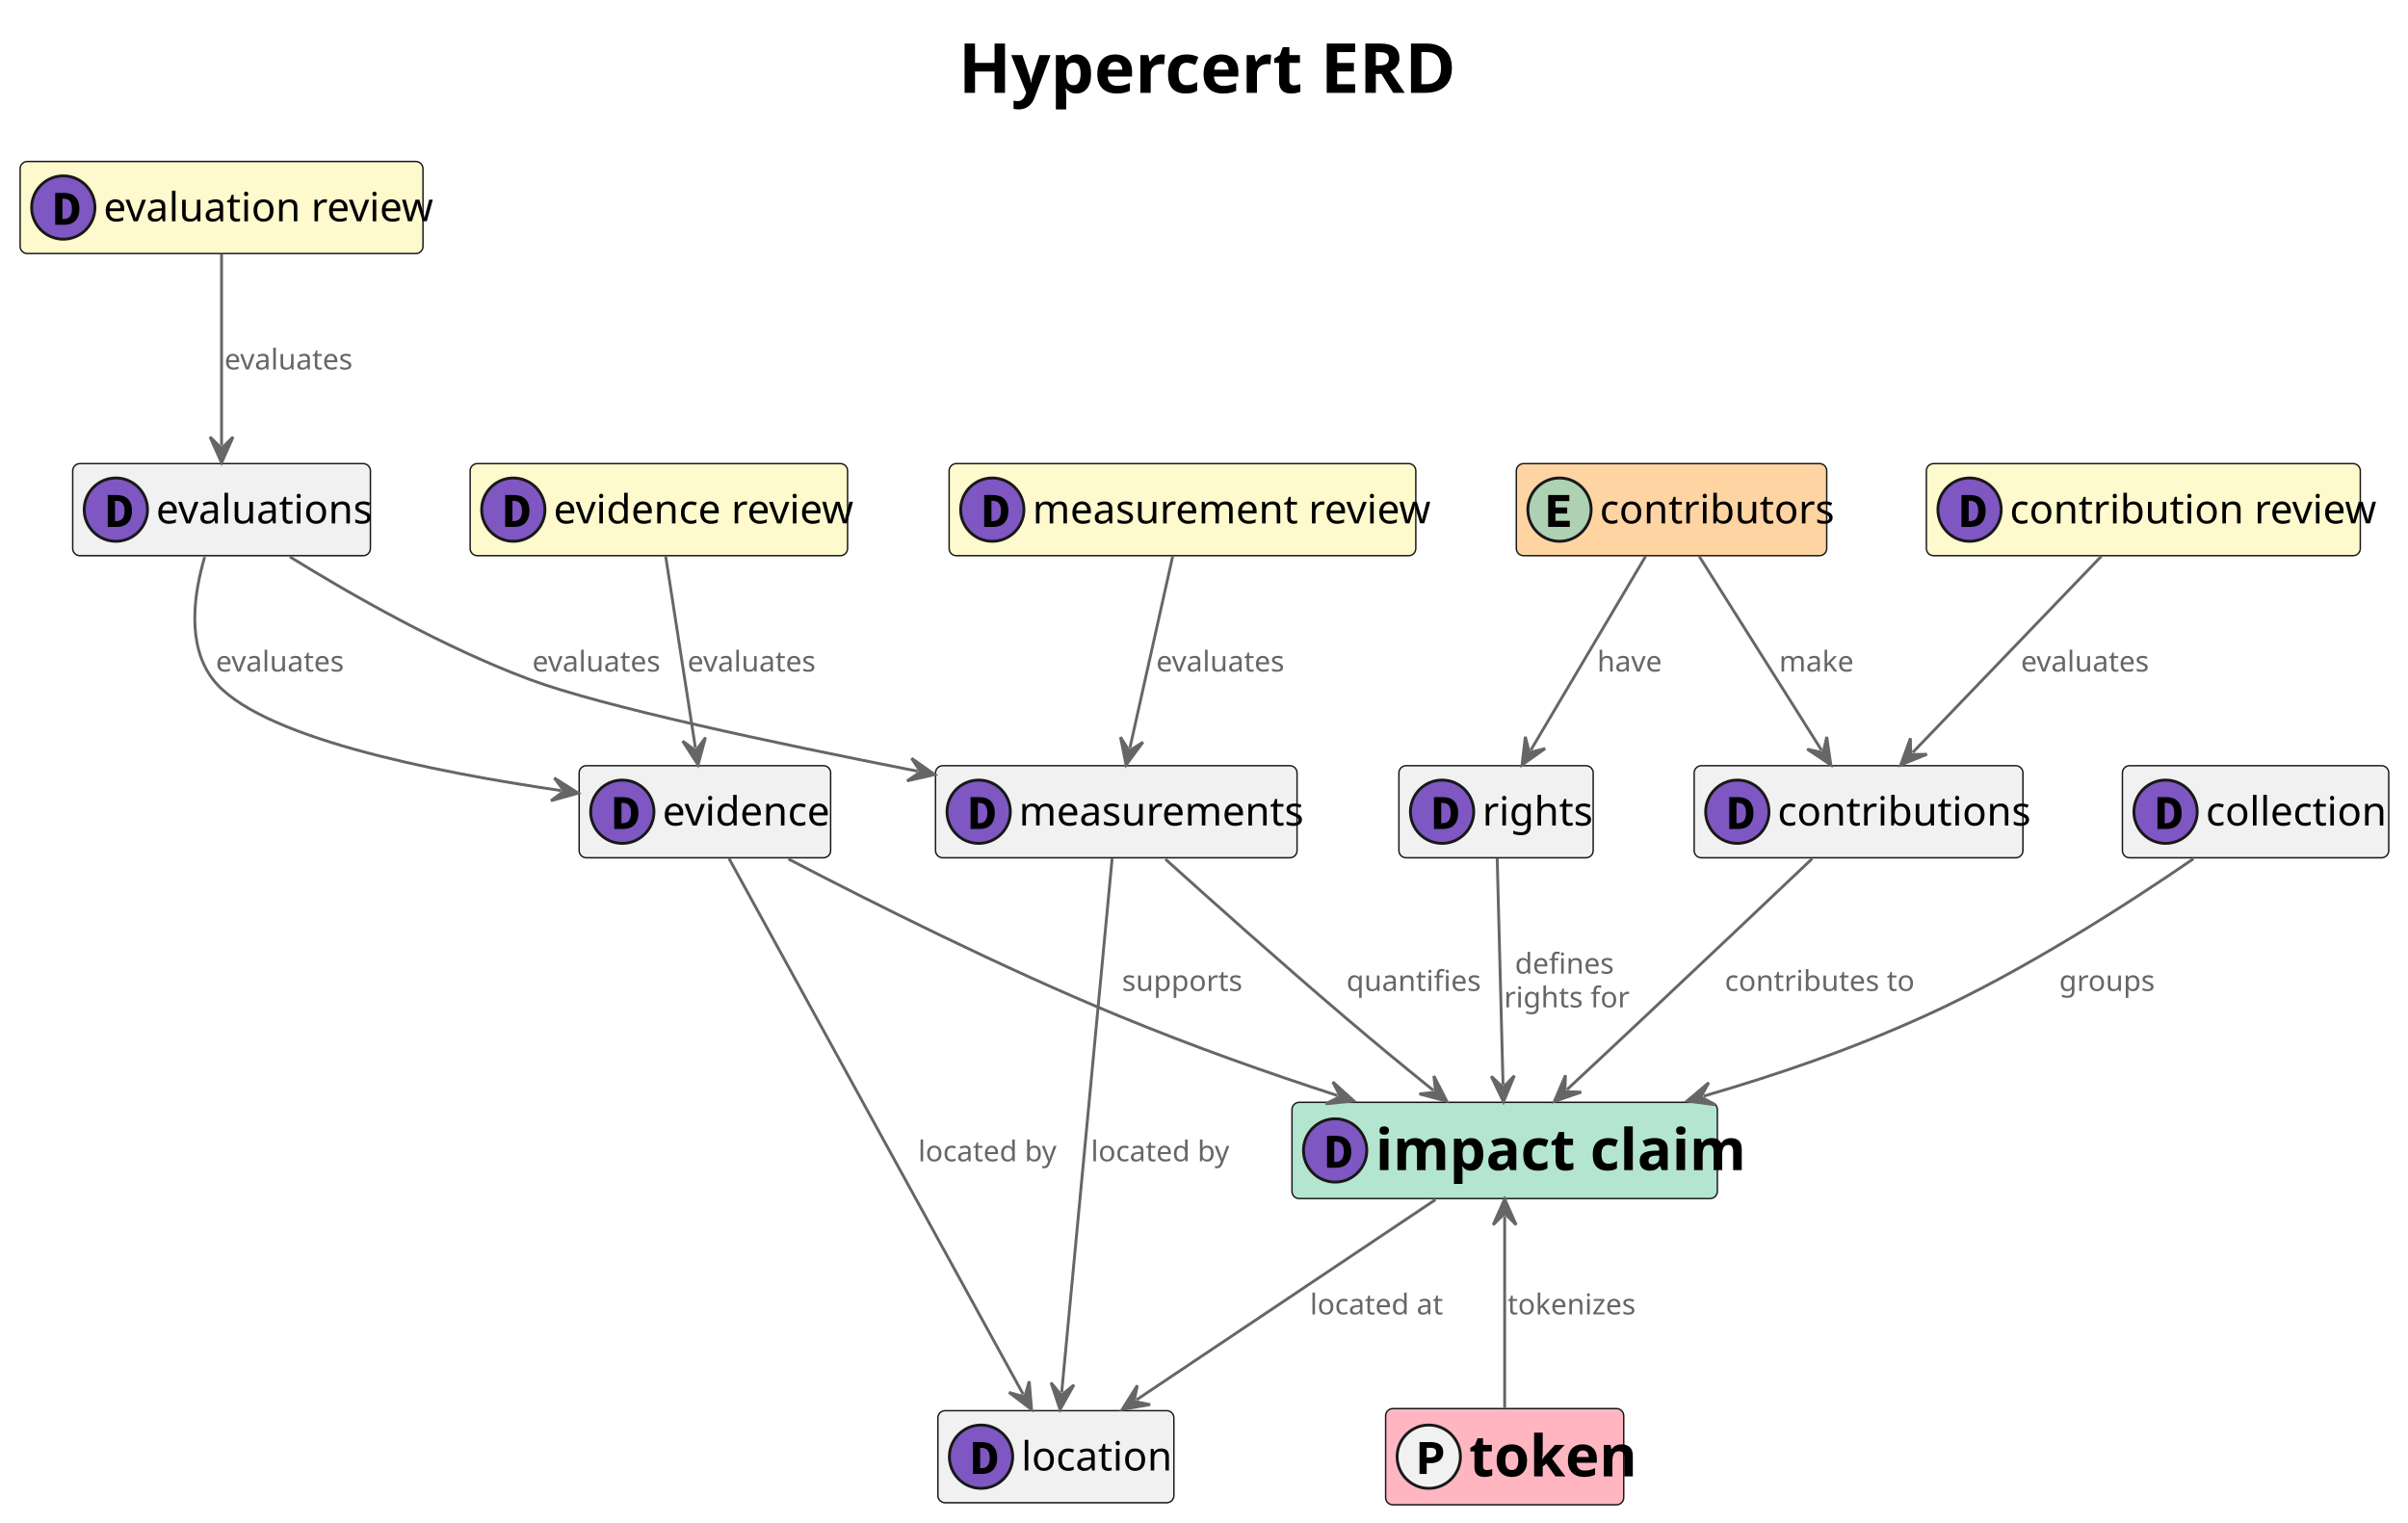
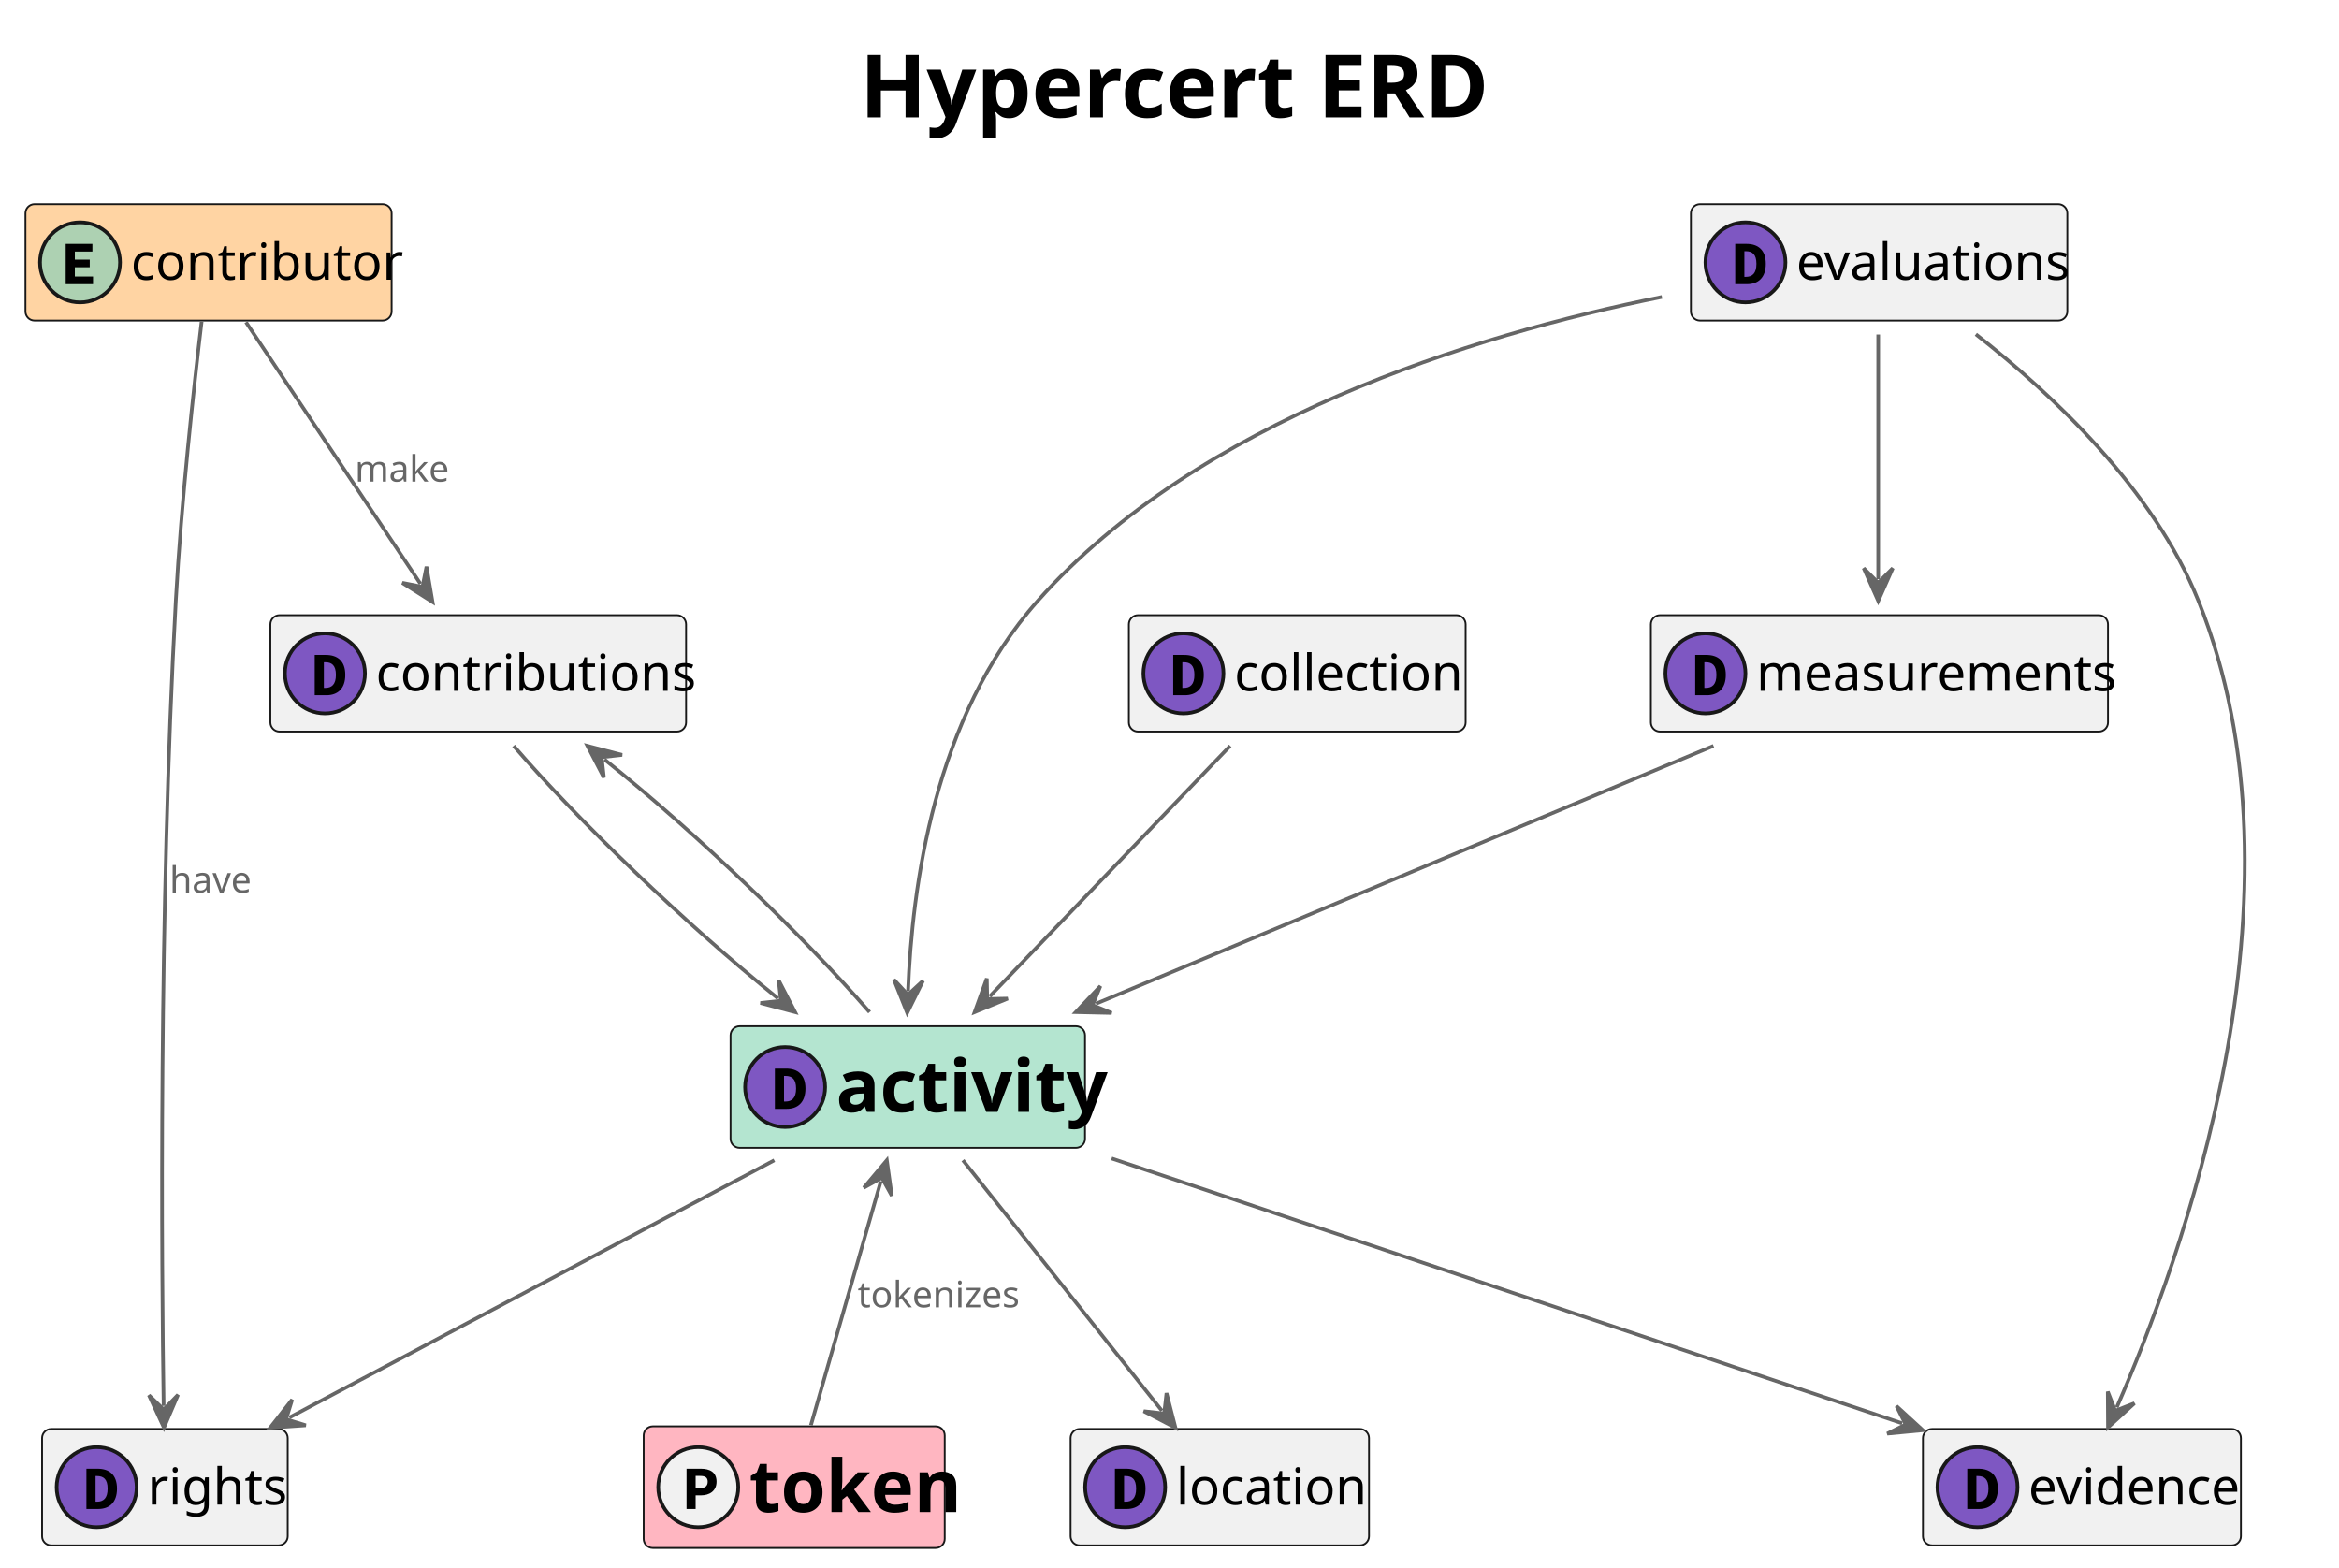
- <svg xmlns="http://www.w3.org/2000/svg" contentStyleType="text/css" data-diagram-type="CLASS" height="529px" preserveAspectRatio="none" style="width:837px;height:529px;background:#FFFFFF;" version="1.1" viewBox="0 0 837 529" width="837px" zoomAndPan="magnify">
+ <svg xmlns="http://www.w3.org/2000/svg" contentStyleType="text/css" data-diagram-type="CLASS" height="431px" preserveAspectRatio="none" style="width:643px;height:431px;background:#FFFFFF;" version="1.1" viewBox="0 0 643 431" width="643px" zoomAndPan="magnify">
  <defs />
  <g>
    <g class="title" data-source-line="1">
-       <text fill="#000000" font-family="sans-serif" font-size="24" font-weight="bold" lengthAdjust="spacing" textLength="157.055" x="333.124" y="32.266">Hypercert ERD</text>
+       <text fill="#000000" font-family="sans-serif" font-size="24" font-weight="bold" lengthAdjust="spacing" textLength="157.055" x="236.363" y="32.266">Hypercert ERD</text>
    </g>
-     <g class="entity" data-entity="contributors" data-source-line="30" data-uid="ent0002" id="entity_contributors">
-       <rect fill="#FFD4A3" height="32" rx="2.5" ry="2.5" style="stroke:#181818;stroke-width:0.5;" width="107.886" x="527.07" y="161.125" />
-       <ellipse cx="542.07" cy="177.125" fill="#ADD1B2" rx="11" ry="11" style="stroke:#181818;stroke-width:1;" />
-       <path d="M538.133,183.125 L545.648,183.125 L545.648,181.016 L540.648,181.016 L540.648,178.469 L544.742,178.469 L544.742,176.375 L540.648,176.375 L540.648,174.156 L545.476,174.156 L545.476,172.047 L538.133,172.047 L538.133,183.125 Z " fill="#000000" />
-       <text fill="#000000" font-family="sans-serif" font-size="14" lengthAdjust="spacing" textLength="75.886" x="556.07" y="181.91">contributors</text>
+     <g class="entity" data-entity="contributor" data-source-line="39" data-uid="ent0002" id="entity_contributor">
+       <rect fill="#FFD4A3" height="32" rx="2.5" ry="2.5" style="stroke:#181818;stroke-width:0.5;" width="100.66" x="7" y="56.125" />
+       <ellipse cx="22" cy="72.125" fill="#ADD1B2" rx="11" ry="11" style="stroke:#181818;stroke-width:1;" />
+       <path d="M18.062,78.125 L25.578,78.125 L25.578,76.016 L20.578,76.016 L20.578,73.469 L24.672,73.469 L24.672,71.375 L20.578,71.375 L20.578,69.156 L25.406,69.156 L25.406,67.047 L18.062,67.047 L18.062,78.125 Z " fill="#000000" />
+       <text fill="#000000" font-family="sans-serif" font-size="14" lengthAdjust="spacing" textLength="68.66" x="36" y="76.91">contributor</text>
    </g>
-     <g class="entity" data-entity="claim" data-source-line="31" data-uid="ent0003" id="entity_claim">
-       <rect fill="#B4E5D0" height="33.438" rx="2.5" ry="2.5" style="stroke:#181818;stroke-width:0.5;" width="147.859" x="449.08" y="383.115" />
-       <ellipse cx="464.08" cy="399.834" fill="#7E57C2" rx="11" ry="11" style="stroke:#181818;stroke-width:1;" />
-       <path d="M461.267,405.834 L464.486,405.834 C467.564,405.834 469.674,404.053 469.674,400.24 C469.674,396.428 467.564,394.756 464.33,394.756 L461.267,394.756 L461.267,405.834 Z M463.783,403.818 L463.783,396.771 L464.189,396.771 C465.924,396.771 467.096,397.584 467.096,400.24 C467.096,402.896 465.924,403.818 464.189,403.818 L463.783,403.818 Z " fill="#000000" />
-       <text fill="#000000" font-family="sans-serif" font-size="20" font-weight="bold" lengthAdjust="spacing" textLength="115.859" x="478.08" y="406.67">impact claim</text>
+     <g class="entity" data-entity="activity" data-source-line="45" data-uid="ent0003" id="entity_activity">
+       <rect fill="#B4E5D0" height="33.438" rx="2.5" ry="2.5" style="stroke:#181818;stroke-width:0.5;" width="97.449" x="200.83" y="282.125" />
+       <ellipse cx="215.83" cy="298.844" fill="#7E57C2" rx="11" ry="11" style="stroke:#181818;stroke-width:1;" />
+       <path d="M213.018,304.844 L216.236,304.844 C219.314,304.844 221.424,303.062 221.424,299.25 C221.424,295.438 219.314,293.766 216.08,293.766 L213.018,293.766 L213.018,304.844 Z M215.533,302.828 L215.533,295.781 L215.939,295.781 C217.674,295.781 218.846,296.594 218.846,299.25 C218.846,301.906 217.674,302.828 215.939,302.828 L215.533,302.828 Z " fill="#000000" />
+       <text fill="#000000" font-family="sans-serif" font-size="20" font-weight="bold" lengthAdjust="spacing" textLength="65.449" x="229.83" y="305.68">activity</text>
    </g>
-     <g class="entity" data-entity="evidence" data-source-line="32" data-uid="ent0004" id="entity_evidence">
-       <rect fill="#F1F1F1" height="32" rx="2.5" ry="2.5" style="stroke:#181818;stroke-width:0.5;" width="87.412" x="201.31" y="266.115" />
-       <ellipse cx="216.31" cy="282.115" fill="#7E57C2" rx="11" ry="11" style="stroke:#181818;stroke-width:1;" />
-       <path d="M213.498,288.115 L216.716,288.115 C219.794,288.115 221.904,286.334 221.904,282.521 C221.904,278.709 219.794,277.037 216.56,277.037 L213.498,277.037 L213.498,288.115 Z M216.013,286.099 L216.013,279.053 L216.419,279.053 C218.154,279.053 219.326,279.865 219.326,282.521 C219.326,285.178 218.154,286.099 216.419,286.099 L216.013,286.099 Z " fill="#000000" />
-       <text fill="#000000" font-family="sans-serif" font-size="14" lengthAdjust="spacing" textLength="55.412" x="230.31" y="286.9">evidence</text>
+     <g class="entity" data-entity="evidence" data-source-line="62" data-uid="ent0004" id="entity_evidence">
+       <rect fill="#F1F1F1" height="32" rx="2.5" ry="2.5" style="stroke:#181818;stroke-width:0.5;" width="87.412" x="528.62" y="392.845" />
+       <ellipse cx="543.62" cy="408.845" fill="#7E57C2" rx="11" ry="11" style="stroke:#181818;stroke-width:1;" />
+       <path d="M540.808,414.845 L544.026,414.845 C547.104,414.845 549.214,413.064 549.214,409.251 C549.214,405.439 547.104,403.767 543.87,403.767 L540.808,403.767 L540.808,414.845 Z M543.323,412.829 L543.323,405.783 L543.729,405.783 C545.464,405.783 546.636,406.595 546.636,409.251 C546.636,411.908 545.464,412.829 543.729,412.829 L543.323,412.829 Z " fill="#000000" />
+       <text fill="#000000" font-family="sans-serif" font-size="14" lengthAdjust="spacing" textLength="55.412" x="557.62" y="413.63">evidence</text>
    </g>
-     <g class="entity" data-entity="measurements" data-source-line="33" data-uid="ent0005" id="entity_measurements">
-       <rect fill="#F1F1F1" height="32" rx="2.5" ry="2.5" style="stroke:#181818;stroke-width:0.5;" width="125.666" x="325.18" y="266.115" />
-       <ellipse cx="340.18" cy="282.115" fill="#7E57C2" rx="11" ry="11" style="stroke:#181818;stroke-width:1;" />
-       <path d="M337.368,288.115 L340.586,288.115 C343.664,288.115 345.774,286.334 345.774,282.521 C345.774,278.709 343.664,277.037 340.43,277.037 L337.368,277.037 L337.368,288.115 Z M339.883,286.099 L339.883,279.053 L340.289,279.053 C342.024,279.053 343.196,279.865 343.196,282.521 C343.196,285.178 342.024,286.099 340.289,286.099 L339.883,286.099 Z " fill="#000000" />
-       <text fill="#000000" font-family="sans-serif" font-size="14" lengthAdjust="spacing" textLength="93.666" x="354.18" y="286.9">measurements</text>
+     <g class="entity" data-entity="measurements" data-source-line="72" data-uid="ent0005" id="entity_measurements">
+       <rect fill="#F1F1F1" height="32" rx="2.5" ry="2.5" style="stroke:#181818;stroke-width:0.5;" width="125.666" x="453.83" y="169.125" />
+       <ellipse cx="468.83" cy="185.125" fill="#7E57C2" rx="11" ry="11" style="stroke:#181818;stroke-width:1;" />
+       <path d="M466.017,191.125 L469.236,191.125 C472.314,191.125 474.424,189.344 474.424,185.531 C474.424,181.719 472.314,180.047 469.08,180.047 L466.017,180.047 L466.017,191.125 Z M468.533,189.109 L468.533,182.062 L468.939,182.062 C470.674,182.062 471.846,182.875 471.846,185.531 C471.846,188.188 470.674,189.109 468.939,189.109 L468.533,189.109 Z " fill="#000000" />
+       <text fill="#000000" font-family="sans-serif" font-size="14" lengthAdjust="spacing" textLength="93.666" x="482.83" y="189.91">measurements</text>
    </g>
-     <g class="entity" data-entity="evaluations" data-source-line="34" data-uid="ent0006" id="entity_evaluations">
-       <rect fill="#F1F1F1" height="32" rx="2.5" ry="2.5" style="stroke:#181818;stroke-width:0.5;" width="103.483" x="25.27" y="161.125" />
-       <ellipse cx="40.27" cy="177.125" fill="#7E57C2" rx="11" ry="11" style="stroke:#181818;stroke-width:1;" />
-       <path d="M37.458,183.125 L40.676,183.125 C43.754,183.125 45.864,181.344 45.864,177.531 C45.864,173.719 43.754,172.047 40.52,172.047 L37.458,172.047 L37.458,183.125 Z M39.973,181.109 L39.973,174.062 L40.379,174.062 C42.114,174.062 43.286,174.875 43.286,177.531 C43.286,180.188 42.114,181.109 40.379,181.109 L39.973,181.109 Z " fill="#000000" />
-       <text fill="#000000" font-family="sans-serif" font-size="14" lengthAdjust="spacing" textLength="71.483" x="54.27" y="181.91">evaluations</text>
+     <g class="entity" data-entity="evaluations" data-source-line="84" data-uid="ent0006" id="entity_evaluations">
+       <rect fill="#F1F1F1" height="32" rx="2.5" ry="2.5" style="stroke:#181818;stroke-width:0.5;" width="103.483" x="464.83" y="56.125" />
+       <ellipse cx="479.83" cy="72.125" fill="#7E57C2" rx="11" ry="11" style="stroke:#181818;stroke-width:1;" />
+       <path d="M477.017,78.125 L480.236,78.125 C483.314,78.125 485.424,76.344 485.424,72.531 C485.424,68.719 483.314,67.047 480.08,67.047 L477.017,67.047 L477.017,78.125 Z M479.533,76.109 L479.533,69.062 L479.939,69.062 C481.674,69.062 482.846,69.875 482.846,72.531 C482.846,75.188 481.674,76.109 479.939,76.109 L479.533,76.109 Z " fill="#000000" />
+       <text fill="#000000" font-family="sans-serif" font-size="14" lengthAdjust="spacing" textLength="71.483" x="493.83" y="76.91">evaluations</text>
    </g>
-     <g class="entity" data-entity="contributions" data-source-line="35" data-uid="ent0007" id="entity_contributions">
-       <rect fill="#F1F1F1" height="32" rx="2.5" ry="2.5" style="stroke:#181818;stroke-width:0.5;" width="114.277" x="588.88" y="266.115" />
-       <ellipse cx="603.88" cy="282.115" fill="#7E57C2" rx="11" ry="11" style="stroke:#181818;stroke-width:1;" />
-       <path d="M601.067,288.115 L604.286,288.115 C607.364,288.115 609.474,286.334 609.474,282.521 C609.474,278.709 607.364,277.037 604.13,277.037 L601.067,277.037 L601.067,288.115 Z M603.583,286.099 L603.583,279.053 L603.989,279.053 C605.724,279.053 606.896,279.865 606.896,282.521 C606.896,285.178 605.724,286.099 603.989,286.099 L603.583,286.099 Z " fill="#000000" />
-       <text fill="#000000" font-family="sans-serif" font-size="14" lengthAdjust="spacing" textLength="82.277" x="617.88" y="286.9">contributions</text>
+     <g class="entity" data-entity="contributions" data-source-line="94" data-uid="ent0007" id="entity_contributions">
+       <rect fill="#F1F1F1" height="32" rx="2.5" ry="2.5" style="stroke:#181818;stroke-width:0.5;" width="114.277" x="74.33" y="169.125" />
+       <ellipse cx="89.33" cy="185.125" fill="#7E57C2" rx="11" ry="11" style="stroke:#181818;stroke-width:1;" />
+       <path d="M86.517,191.125 L89.736,191.125 C92.814,191.125 94.924,189.344 94.924,185.531 C94.924,181.719 92.814,180.047 89.58,180.047 L86.517,180.047 L86.517,191.125 Z M89.033,189.109 L89.033,182.062 L89.439,182.062 C91.174,182.062 92.346,182.875 92.346,185.531 C92.346,188.188 91.174,189.109 89.439,189.109 L89.033,189.109 Z " fill="#000000" />
+       <text fill="#000000" font-family="sans-serif" font-size="14" lengthAdjust="spacing" textLength="82.277" x="103.33" y="189.91">contributions</text>
    </g>
-     <g class="entity" data-entity="location" data-source-line="36" data-uid="ent0008" id="entity_location">
-       <rect fill="#F1F1F1" height="32" rx="2.5" ry="2.5" style="stroke:#181818;stroke-width:0.5;" width="82.032" x="326" y="490.275" />
-       <ellipse cx="341" cy="506.275" fill="#7E57C2" rx="11" ry="11" style="stroke:#181818;stroke-width:1;" />
-       <path d="M338.188,512.275 L341.406,512.275 C344.484,512.275 346.594,510.494 346.594,506.681 C346.594,502.869 344.484,501.197 341.25,501.197 L338.188,501.197 L338.188,512.275 Z M340.703,510.259 L340.703,503.212 L341.109,503.212 C342.844,503.212 344.016,504.025 344.016,506.681 C344.016,509.337 342.844,510.259 341.109,510.259 L340.703,510.259 Z " fill="#000000" />
-       <text fill="#000000" font-family="sans-serif" font-size="14" lengthAdjust="spacing" textLength="50.032" x="355" y="511.06">location</text>
+     <g class="entity" data-entity="location" data-source-line="106" data-uid="ent0008" id="entity_location">
+       <rect fill="#F1F1F1" height="32" rx="2.5" ry="2.5" style="stroke:#181818;stroke-width:0.5;" width="82.032" x="294.31" y="392.845" />
+       <ellipse cx="309.31" cy="408.845" fill="#7E57C2" rx="11" ry="11" style="stroke:#181818;stroke-width:1;" />
+       <path d="M306.498,414.845 L309.716,414.845 C312.794,414.845 314.904,413.064 314.904,409.251 C314.904,405.439 312.794,403.767 309.56,403.767 L306.498,403.767 L306.498,414.845 Z M309.013,412.829 L309.013,405.783 L309.419,405.783 C311.154,405.783 312.326,406.595 312.326,409.251 C312.326,411.908 311.154,412.829 309.419,412.829 L309.013,412.829 Z " fill="#000000" />
+       <text fill="#000000" font-family="sans-serif" font-size="14" lengthAdjust="spacing" textLength="50.032" x="323.31" y="413.63">location</text>
    </g>
-     <g class="entity" data-entity="rights" data-source-line="37" data-uid="ent0009" id="entity_rights">
-       <rect fill="#F1F1F1" height="32" rx="2.5" ry="2.5" style="stroke:#181818;stroke-width:0.5;" width="67.526" x="486.25" y="266.115" />
-       <ellipse cx="501.25" cy="282.115" fill="#7E57C2" rx="11" ry="11" style="stroke:#181818;stroke-width:1;" />
-       <path d="M498.438,288.115 L501.656,288.115 C504.734,288.115 506.844,286.334 506.844,282.521 C506.844,278.709 504.734,277.037 501.5,277.037 L498.438,277.037 L498.438,288.115 Z M500.953,286.099 L500.953,279.053 L501.359,279.053 C503.094,279.053 504.266,279.865 504.266,282.521 C504.266,285.178 503.094,286.099 501.359,286.099 L500.953,286.099 Z " fill="#000000" />
-       <text fill="#000000" font-family="sans-serif" font-size="14" lengthAdjust="spacing" textLength="35.526" x="515.25" y="286.9">rights</text>
+     <g class="entity" data-entity="rights" data-source-line="118" data-uid="ent0009" id="entity_rights">
+       <rect fill="#F1F1F1" height="32" rx="2.5" ry="2.5" style="stroke:#181818;stroke-width:0.5;" width="67.526" x="11.57" y="392.845" />
+       <ellipse cx="26.57" cy="408.845" fill="#7E57C2" rx="11" ry="11" style="stroke:#181818;stroke-width:1;" />
+       <path d="M23.758,414.845 L26.976,414.845 C30.054,414.845 32.164,413.064 32.164,409.251 C32.164,405.439 30.054,403.767 26.82,403.767 L23.758,403.767 L23.758,414.845 Z M26.273,412.829 L26.273,405.783 L26.679,405.783 C28.414,405.783 29.586,406.595 29.586,409.251 C29.586,411.908 28.414,412.829 26.679,412.829 L26.273,412.829 Z " fill="#000000" />
+       <text fill="#000000" font-family="sans-serif" font-size="14" lengthAdjust="spacing" textLength="35.526" x="40.57" y="413.63">rights</text>
    </g>
-     <g class="entity" data-entity="collection" data-source-line="38" data-uid="ent0010" id="entity_collection">
-       <rect fill="#F1F1F1" height="32" rx="2.5" ry="2.5" style="stroke:#181818;stroke-width:0.5;" width="92.573" x="737.73" y="266.115" />
-       <ellipse cx="752.73" cy="282.115" fill="#7E57C2" rx="11" ry="11" style="stroke:#181818;stroke-width:1;" />
-       <path d="M749.918,288.115 L753.136,288.115 C756.214,288.115 758.324,286.334 758.324,282.521 C758.324,278.709 756.214,277.037 752.98,277.037 L749.918,277.037 L749.918,288.115 Z M752.433,286.099 L752.433,279.053 L752.839,279.053 C754.574,279.053 755.746,279.865 755.746,282.521 C755.746,285.178 754.574,286.099 752.839,286.099 L752.433,286.099 Z " fill="#000000" />
-       <text fill="#000000" font-family="sans-serif" font-size="14" lengthAdjust="spacing" textLength="60.573" x="766.73" y="286.9">collection</text>
+     <g class="entity" data-entity="collection" data-source-line="127" data-uid="ent0010" id="entity_collection">
+       <rect fill="#F1F1F1" height="32" rx="2.5" ry="2.5" style="stroke:#181818;stroke-width:0.5;" width="92.573" x="310.33" y="169.125" />
+       <ellipse cx="325.33" cy="185.125" fill="#7E57C2" rx="11" ry="11" style="stroke:#181818;stroke-width:1;" />
+       <path d="M322.517,191.125 L325.736,191.125 C328.814,191.125 330.924,189.344 330.924,185.531 C330.924,181.719 328.814,180.047 325.58,180.047 L322.517,180.047 L322.517,191.125 Z M325.033,189.109 L325.033,182.062 L325.439,182.062 C327.174,182.062 328.346,182.875 328.346,185.531 C328.346,188.188 327.174,189.109 325.439,189.109 L325.033,189.109 Z " fill="#000000" />
+       <text fill="#000000" font-family="sans-serif" font-size="14" lengthAdjust="spacing" textLength="60.573" x="339.33" y="189.91">collection</text>
    </g>
-     <g class="entity" data-entity="review_evidence" data-source-line="39" data-uid="ent0011" id="entity_review_evidence">
-       <rect fill="#FFFACD" height="32" rx="2.5" ry="2.5" style="stroke:#181818;stroke-width:0.5;" width="131.183" x="163.42" y="161.125" />
-       <ellipse cx="178.42" cy="177.125" fill="#7E57C2" rx="11" ry="11" style="stroke:#181818;stroke-width:1;" />
-       <path d="M175.607,183.125 L178.826,183.125 C181.904,183.125 184.014,181.344 184.014,177.531 C184.014,173.719 181.904,172.047 178.67,172.047 L175.607,172.047 L175.607,183.125 Z M178.123,181.109 L178.123,174.062 L178.529,174.062 C180.264,174.062 181.436,174.875 181.436,177.531 C181.436,180.188 180.264,181.109 178.529,181.109 L178.123,181.109 Z " fill="#000000" />
-       <text fill="#000000" font-family="sans-serif" font-size="14" lengthAdjust="spacing" textLength="99.183" x="192.42" y="181.91">evidence review</text>
+     <g class="entity" data-entity="token" data-source-line="137" data-uid="ent0011" id="entity_token">
+       <rect fill="#FFB6C1" height="33.438" rx="2.5" ry="2.5" style="stroke:#181818;stroke-width:0.5;" width="82.762" x="176.95" y="392.125" />
+       <ellipse cx="191.95" cy="408.844" fill="#F1F1F1" rx="11" ry="11" style="stroke:#181818;stroke-width:1;" />
+       <path d="M188.731,414.844 L191.231,414.844 L191.231,411.094 L192.653,411.094 C194.997,411.094 196.981,409.938 196.981,407.328 C196.981,404.641 195.044,403.766 192.653,403.766 L188.731,403.766 L188.731,414.844 Z M191.231,409.094 L191.231,405.75 L192.497,405.75 C193.825,405.75 194.544,406.172 194.544,407.328 C194.544,408.484 193.872,409.094 192.497,409.094 L191.231,409.094 Z " fill="#000000" />
+       <text fill="#000000" font-family="sans-serif" font-size="20" font-weight="bold" lengthAdjust="spacing" textLength="50.762" x="205.95" y="415.68">token</text>
    </g>
-     <g class="entity" data-entity="review_measurement" data-source-line="40" data-uid="ent0012" id="entity_review_measurement">
-       <rect fill="#FFFACD" height="32" rx="2.5" ry="2.5" style="stroke:#181818;stroke-width:0.5;" width="162.211" x="329.91" y="161.125" />
-       <ellipse cx="344.91" cy="177.125" fill="#7E57C2" rx="11" ry="11" style="stroke:#181818;stroke-width:1;" />
-       <path d="M342.098,183.125 L345.316,183.125 C348.394,183.125 350.504,181.344 350.504,177.531 C350.504,173.719 348.394,172.047 345.16,172.047 L342.098,172.047 L342.098,183.125 Z M344.613,181.109 L344.613,174.062 L345.019,174.062 C346.754,174.062 347.926,174.875 347.926,177.531 C347.926,180.188 346.754,181.109 345.019,181.109 L344.613,181.109 Z " fill="#000000" />
-       <text fill="#000000" font-family="sans-serif" font-size="14" lengthAdjust="spacing" textLength="130.211" x="358.91" y="181.91">measurement review</text>
+     <g class="link" data-entity-1="activity" data-entity-2="evidence" data-source-line="143" data-uid="lnk12" id="link_activity_evidence">
+       <path codeLine="143" d="M305.59,318.475 C369.03,339.735 465.161,371.939 522.921,391.289" fill="none" id="activity-to-evidence" style="stroke:#666666;stroke-width:1;" />
+       <polygon fill="#666666" points="528.61,393.195,521.347,386.543,523.869,391.607,518.806,394.129,528.61,393.195" style="stroke:#666666;stroke-width:1;" />
    </g>
-     <g class="entity" data-entity="review_evaluation" data-source-line="41" data-uid="ent0013" id="entity_review_evaluation">
-       <rect fill="#FFFACD" height="32" rx="2.5" ry="2.5" style="stroke:#181818;stroke-width:0.5;" width="140.028" x="7" y="56.125" />
-       <ellipse cx="22" cy="72.125" fill="#7E57C2" rx="11" ry="11" style="stroke:#181818;stroke-width:1;" />
-       <path d="M19.188,78.125 L22.406,78.125 C25.484,78.125 27.594,76.344 27.594,72.531 C27.594,68.719 25.484,67.047 22.25,67.047 L19.188,67.047 L19.188,78.125 Z M21.703,76.109 L21.703,69.062 L22.109,69.062 C23.844,69.062 25.016,69.875 25.016,72.531 C25.016,75.188 23.844,76.109 22.109,76.109 L21.703,76.109 Z " fill="#000000" />
-       <text fill="#000000" font-family="sans-serif" font-size="14" lengthAdjust="spacing" textLength="108.028" x="36" y="76.91">evaluation review</text>
+     <g class="link" data-entity-1="activity" data-entity-2="contributions" data-source-line="144" data-uid="lnk13" id="link_activity_contributions">
+       <path codeLine="144" d="M239.05,278.245 C221.18,257.685 191.688,229.17 166.178,208.79" fill="none" id="activity-to-contributions" style="stroke:#666666;stroke-width:1;" />
+       <polygon fill="#666666" points="161.49,205.045,166.025,213.788,165.396,208.166,171.018,207.537,161.49,205.045" style="stroke:#666666;stroke-width:1;" />
    </g>
-     <g class="entity" data-entity="review_contribution" data-source-line="42" data-uid="ent0014" id="entity_review_contribution">
-       <rect fill="#FFFACD" height="32" rx="2.5" ry="2.5" style="stroke:#181818;stroke-width:0.5;" width="150.822" x="669.6" y="161.125" />
-       <ellipse cx="684.6" cy="177.125" fill="#7E57C2" rx="11" ry="11" style="stroke:#181818;stroke-width:1;" />
-       <path d="M681.788,183.125 L685.006,183.125 C688.084,183.125 690.194,181.344 690.194,177.531 C690.194,173.719 688.084,172.047 684.85,172.047 L681.788,172.047 L681.788,183.125 Z M684.303,181.109 L684.303,174.062 L684.709,174.062 C686.444,174.062 687.616,174.875 687.616,177.531 C687.616,180.188 686.444,181.109 684.709,181.109 L684.303,181.109 Z " fill="#000000" />
-       <text fill="#000000" font-family="sans-serif" font-size="14" lengthAdjust="spacing" textLength="118.822" x="698.6" y="181.91">contribution review</text>
+     <g class="link" data-entity-1="contributions" data-entity-2="activity" data-source-line="151" data-uid="lnk20" id="link_contributions_activity">
+       <path codeLine="151" d="M141.2,205.045 C158.83,225.425 188.259,253.931 213.899,274.491" fill="none" id="contributions-to-activity" style="stroke:#666666;stroke-width:1;" />
+       <polygon fill="#666666" points="218.58,278.245,214.061,269.494,214.679,275.117,209.056,275.735,218.58,278.245" style="stroke:#666666;stroke-width:1;" />
    </g>
-     <g class="entity" data-entity="token" data-source-line="43" data-uid="ent0015" id="entity_token">
-       <rect fill="#FFB6C1" height="33.438" rx="2.5" ry="2.5" style="stroke:#181818;stroke-width:0.5;" width="82.762" x="481.63" y="489.555" />
-       <ellipse cx="496.63" cy="506.274" fill="#F1F1F1" rx="11" ry="11" style="stroke:#181818;stroke-width:1;" />
-       <path d="M493.411,512.274 L495.911,512.274 L495.911,508.524 L497.333,508.524 C499.677,508.524 501.661,507.368 501.661,504.758 C501.661,502.071 499.724,501.196 497.333,501.196 L493.411,501.196 L493.411,512.274 Z M495.911,506.524 L495.911,503.18 L497.177,503.18 C498.505,503.18 499.224,503.602 499.224,504.758 C499.224,505.914 498.552,506.524 497.177,506.524 L495.911,506.524 Z " fill="#000000" />
-       <text fill="#000000" font-family="sans-serif" font-size="20" font-weight="bold" lengthAdjust="spacing" textLength="50.762" x="510.63" y="513.11">token</text>
+     <g class="link" data-entity-1="activity" data-entity-2="rights" data-source-line="145" data-uid="lnk14" id="link_activity_rights">
+       <path codeLine="145" d="M212.86,318.975 C173.21,340.015 115.94,370.393 79.54,389.703" fill="none" id="activity-to-rights" style="stroke:#666666;stroke-width:1;" />
+       <polygon fill="#666666" points="74.24,392.515,84.065,391.831,78.657,390.172,80.316,384.764,74.24,392.515" style="stroke:#666666;stroke-width:1;" />
    </g>
-     <g class="link" data-entity-1="evidence" data-entity-2="claim" data-source-line="45" data-uid="lnk16" id="link_evidence_claim">
-       <path codeLine="45" d="M274.04,298.545 C302.78,313.505 348.27,336.345 389.01,353.115 C415.49,364.025 439.916,372.614 464.896,380.764" fill="none" id="evidence-to-claim" style="stroke:#666666;stroke-width:1;" />
-       <polygon fill="#666666" points="470.6,382.625,463.285,376.031,465.847,381.074,460.803,383.636,470.6,382.625" style="stroke:#666666;stroke-width:1;" />
-       <text fill="#666666" font-family="sans-serif" font-size="10" lengthAdjust="spacing" textLength="39.429" x="390.01" y="344.392">supports</text>
+     <g class="link" data-entity-1="activity" data-entity-2="location" data-source-line="146" data-uid="lnk15" id="link_activity_location">
+       <path codeLine="146" d="M264.71,318.975 C281.42,340.015 304.068,368.507 319.408,387.817" fill="none" id="activity-to-location" style="stroke:#666666;stroke-width:1;" />
+       <polygon fill="#666666" points="323.14,392.515,320.674,382.98,320.03,388.6,314.41,387.956,323.14,392.515" style="stroke:#666666;stroke-width:1;" />
    </g>
-     <g class="link" data-entity-1="measurements" data-entity-2="claim" data-source-line="46" data-uid="lnk17" id="link_measurements_claim">
-       <path codeLine="46" d="M405.1,298.615 C420.98,312.935 445.38,334.715 467.01,353.115 C478.77,363.125 487.491,370.296 498.231,378.966" fill="none" id="measurements-to-claim" style="stroke:#666666;stroke-width:1;" />
-       <polygon fill="#666666" points="502.9,382.735,498.41,373.969,499.01,379.594,493.385,380.194,502.9,382.735" style="stroke:#666666;stroke-width:1;" />
-       <text fill="#666666" font-family="sans-serif" font-size="10" lengthAdjust="spacing" textLength="44.233" x="468.01" y="344.392">quantifies</text>
+     <g class="link" data-entity-1="measurements" data-entity-2="activity" data-source-line="147" data-uid="lnk16" id="link_measurements_activity">
+       <path codeLine="147" d="M471.04,205.045 C422.24,225.425 350.507,255.373 301.277,275.933" fill="none" id="measurements-to-activity" style="stroke:#666666;stroke-width:1;" />
+       <polygon fill="#666666" points="295.74,278.245,305.586,278.468,300.354,276.318,302.503,271.086,295.74,278.245" style="stroke:#666666;stroke-width:1;" />
    </g>
-     <g class="link" data-entity-1="measurements" data-entity-2="location" data-source-line="47" data-uid="lnk18" id="link_measurements_location">
-       <path codeLine="47" d="M386.57,298.385 C382.73,338.975 372.885,443.222 369.035,483.922" fill="none" id="measurements-to-location" style="stroke:#666666;stroke-width:1;" />
-       <polygon fill="#666666" points="368.47,489.895,373.3,481.312,368.941,484.917,365.335,480.558,368.47,489.895" style="stroke:#666666;stroke-width:1;" />
-       <text fill="#666666" font-family="sans-serif" font-size="10" lengthAdjust="spacing" textLength="45.85" x="379.21" y="403.612">located by</text>
+     <g class="link" data-entity-1="evaluations" data-entity-2="evidence" data-source-line="148" data-uid="lnk17" id="link_evaluations_evidence">
+       <path codeLine="148" d="M543.17,91.895 C564.27,108.415 592.07,134.565 604.33,165.125 C636.78,245.995 599.144,347.498 581.904,386.918" fill="none" id="evaluations-to-evidence" style="stroke:#666666;stroke-width:1;" />
+       <polygon fill="#666666" points="579.5,392.415,586.771,385.772,581.504,387.834,579.441,382.566,579.5,392.415" style="stroke:#666666;stroke-width:1;" />
    </g>
-     <g class="link" data-entity-1="evidence" data-entity-2="location" data-source-line="48" data-uid="lnk19" id="link_evidence_location">
-       <path codeLine="48" d="M253.4,298.385 C275.69,338.975 333.332,443.936 355.682,484.636" fill="none" id="evidence-to-location" style="stroke:#666666;stroke-width:1;" />
-       <polygon fill="#666666" points="358.57,489.895,357.744,480.081,356.163,485.512,350.732,483.932,358.57,489.895" style="stroke:#666666;stroke-width:1;" />
-       <text fill="#666666" font-family="sans-serif" font-size="10" lengthAdjust="spacing" textLength="45.85" x="319.14" y="403.612">located by</text>
+     <g class="link" data-entity-1="evaluations" data-entity-2="measurements" data-source-line="149" data-uid="lnk18" id="link_evaluations_measurements">
+       <path codeLine="149" d="M516.33,91.955 C516.33,112.365 516.33,138.755 516.33,159.205" fill="none" id="evaluations-to-measurements" style="stroke:#666666;stroke-width:1;" />
+       <polygon fill="#666666" points="516.33,165.205,520.33,156.205,516.33,160.205,512.33,156.205,516.33,165.205" style="stroke:#666666;stroke-width:1;" />
    </g>
-     <g class="link" data-entity-1="evaluations" data-entity-2="evidence" data-source-line="49" data-uid="lnk20" id="link_evaluations_evidence">
-       <path codeLine="49" d="M71.15,193.555 C67.4,206.285 64.78,224.145 74.01,236.115 C89.43,256.115 149.703,268.125 195.064,274.775" fill="none" id="evaluations-to-evidence" style="stroke:#666666;stroke-width:1;" />
-       <polygon fill="#666666" points="201,275.645,192.675,270.382,196.053,274.92,191.515,278.297,201,275.645" style="stroke:#666666;stroke-width:1;" />
-       <text fill="#666666" font-family="sans-serif" font-size="10" lengthAdjust="spacing" textLength="42.705" x="75.01" y="233.392">evaluates</text>
+     <g class="link" data-entity-1="evaluations" data-entity-2="activity" data-source-line="150" data-uid="lnk19" id="link_evaluations_activity">
+       <path codeLine="150" d="M456.87,81.625 C404.44,92.235 329.66,115.445 285.33,165.125 C256.6,197.325 250.736,244.23 249.626,272.47" fill="none" id="evaluations-to-activity" style="stroke:#666666;stroke-width:1;" />
+       <polygon fill="#666666" points="249.39,278.465,253.74,269.629,249.586,273.469,245.747,269.315,249.39,278.465" style="stroke:#666666;stroke-width:1;" />
    </g>
-     <g class="link" data-entity-1="evaluations" data-entity-2="measurements" data-source-line="50" data-uid="lnk21" id="link_evaluations_measurements">
-       <path codeLine="50" d="M100.74,193.505 C121.84,206.555 153.92,224.895 184.01,236.115 C209.46,245.605 269.052,258.239 319.022,268.049" fill="none" id="evaluations-to-measurements" style="stroke:#666666;stroke-width:1;" />
-       <polygon fill="#666666" points="324.91,269.205,316.849,263.546,320.004,268.242,315.308,271.396,324.91,269.205" style="stroke:#666666;stroke-width:1;" />
-       <text fill="#666666" font-family="sans-serif" font-size="10" lengthAdjust="spacing" textLength="42.705" x="185.01" y="233.392">evaluates</text>
+     <g class="link" data-entity-1="collection" data-entity-2="activity" data-source-line="152" data-uid="lnk21" id="link_collection_activity">
+       <path codeLine="152" d="M338.18,205.045 C318.62,225.425 291.814,253.356 272.084,273.916" fill="none" id="collection-to-activity" style="stroke:#666666;stroke-width:1;" />
+       <polygon fill="#666666" points="267.93,278.245,277.048,274.521,271.392,274.637,271.276,268.982,267.93,278.245" style="stroke:#666666;stroke-width:1;" />
    </g>
-     <g class="link" data-entity-1="rights" data-entity-2="claim" data-source-line="51" data-uid="lnk22" id="link_rights_claim">
-       <path codeLine="51" d="M520.41,298.245 C520.97,320.185 521.864,354.627 522.444,376.967" fill="none" id="rights-to-claim" style="stroke:#666666;stroke-width:1;" />
-       <polygon fill="#666666" points="522.6,382.965,526.365,373.864,522.47,377.967,518.368,374.072,522.6,382.965" style="stroke:#666666;stroke-width:1;" />
-       <text fill="#666666" font-family="sans-serif" font-size="10" lengthAdjust="spacing" textLength="32.837" x="526.574" y="338.392">defines</text>
-       <text fill="#666666" font-family="sans-serif" font-size="10" lengthAdjust="spacing" textLength="40.425" x="522.78" y="350.111">rights for</text>
+     <g class="link" data-entity-1="activity" data-entity-2="token" data-source-line="153" data-uid="lnk22" id="link_activity_token">
+       <path codeLine="153" d="M242.137,324.743 C236.177,345.533 228.47,372.435 222.92,391.835" fill="none" id="activity-backto-token" style="stroke:#666666;stroke-width:1;" />
+       <polygon fill="#666666" points="243.79,318.975,237.465,326.524,242.412,323.781,245.155,328.729,243.79,318.975" style="stroke:#666666;stroke-width:1;" />
+       <text fill="#666666" font-family="sans-serif" font-size="10" lengthAdjust="spacing" textLength="42.725" x="235.76" y="359.402">tokenizes</text>
    </g>
-     <g class="link" data-entity-1="claim" data-entity-2="token" data-source-line="52" data-uid="lnk23" id="link_claim_token">
-       <path codeLine="52" d="M523.01,422.705 C523.01,442.335 523.01,469.565 523.01,489.265" fill="none" id="claim-backto-token" style="stroke:#666666;stroke-width:1;" />
-       <polygon fill="#666666" points="523.01,416.705,519.01,425.705,523.01,421.705,527.01,425.705,523.01,416.705" style="stroke:#666666;stroke-width:1;" />
-       <text fill="#666666" font-family="sans-serif" font-size="10" lengthAdjust="spacing" textLength="42.725" x="524.01" y="456.832">tokenizes</text>
+     <g class="link" data-entity-1="contributor" data-entity-2="contributions" data-source-line="154" data-uid="lnk23" id="link_contributor_contributions">
+       <path codeLine="154" d="M67.62,88.565 C81.04,108.695 101.182,138.903 115.582,160.503" fill="none" id="contributor-to-contributions" style="stroke:#666666;stroke-width:1;" />
+       <polygon fill="#666666" points="118.91,165.495,117.246,155.788,116.136,161.335,110.59,160.225,118.91,165.495" style="stroke:#666666;stroke-width:1;" />
+       <text fill="#666666" font-family="sans-serif" font-size="10" lengthAdjust="spacing" textLength="24.58" x="97.55" y="132.402">make</text>
    </g>
-     <g class="link" data-entity-1="contributors" data-entity-2="contributions" data-source-line="53" data-uid="lnk24" id="link_contributors_contributions">
-       <path codeLine="53" d="M590.61,193.315 C602.89,212.795 620.879,241.28 633.179,260.78" fill="none" id="contributors-to-contributions" style="stroke:#666666;stroke-width:1;" />
-       <polygon fill="#666666" points="636.38,265.855,634.962,256.109,633.712,261.626,628.195,260.377,636.38,265.855" style="stroke:#666666;stroke-width:1;" />
-       <text fill="#666666" font-family="sans-serif" font-size="10" lengthAdjust="spacing" textLength="24.58" x="618.41" y="233.392">make</text>
-     </g>
-     <g class="link" data-entity-1="contributors" data-entity-2="rights" data-source-line="54" data-uid="lnk25" id="link_contributors_rights">
-       <path codeLine="54" d="M572.01,193.315 C560.48,212.795 543.658,241.193 532.108,260.693" fill="none" id="contributors-to-rights" style="stroke:#666666;stroke-width:1;" />
-       <polygon fill="#666666" points="529.05,265.855,537.078,260.15,531.598,261.553,530.195,256.073,529.05,265.855" style="stroke:#666666;stroke-width:1;" />
-       <text fill="#666666" font-family="sans-serif" font-size="10" lengthAdjust="spacing" textLength="21.094" x="555.17" y="233.392">have</text>
-     </g>
-     <g class="link" data-entity-1="contributions" data-entity-2="claim" data-source-line="55" data-uid="lnk26" id="link_contributions_claim">
-       <path codeLine="55" d="M629.88,298.445 C614.91,312.645 591.99,334.355 572.01,353.115 C561.5,362.995 554.06,369.945 544.67,378.695" fill="none" id="contributions-to-claim" style="stroke:#666666;stroke-width:1;" />
-       <polygon fill="#666666" points="540.28,382.785,549.591,379.576,543.938,379.376,544.138,373.723,540.28,382.785" style="stroke:#666666;stroke-width:1;" />
-       <text fill="#666666" font-family="sans-serif" font-size="10" lengthAdjust="spacing" textLength="61.87" x="599.51" y="344.392">contributes to</text>
-     </g>
-     <g class="link" data-entity-1="claim" data-entity-2="location" data-source-line="56" data-uid="lnk27" id="link_claim_location">
-       <path codeLine="56" d="M498.98,416.925 C469.32,436.785 424.236,466.967 395.046,486.507" fill="none" id="claim-to-location" style="stroke:#666666;stroke-width:1;" />
-       <polygon fill="#666666" points="390.06,489.845,399.764,488.163,394.215,487.064,395.314,481.514,390.06,489.845" style="stroke:#666666;stroke-width:1;" />
-       <text fill="#666666" font-family="sans-serif" font-size="10" lengthAdjust="spacing" textLength="44.214" x="455.35" y="456.832">located at</text>
-     </g>
-     <g class="link" data-entity-1="collection" data-entity-2="claim" data-source-line="57" data-uid="lnk28" id="link_collection_claim">
-       <path codeLine="57" d="M762.42,298.475 C739.94,313.915 703.3,337.595 669.01,353.115 C642.76,365.005 618.301,373.347 592.181,380.957" fill="none" id="collection-to-claim" style="stroke:#666666;stroke-width:1;" />
-       <polygon fill="#666666" points="586.42,382.635,596.18,383.958,591.22,381.236,593.942,376.277,586.42,382.635" style="stroke:#666666;stroke-width:1;" />
-       <text fill="#666666" font-family="sans-serif" font-size="10" lengthAdjust="spacing" textLength="30.996" x="715.75" y="344.392">groups</text>
-     </g>
-     <g class="link" data-entity-1="review_evidence" data-entity-2="evidence" data-source-line="58" data-uid="lnk29" id="link_review_evidence_evidence">
-       <path codeLine="58" d="M231.38,193.315 C234.4,212.795 238.689,240.426 241.719,259.926" fill="none" id="review_evidence-to-evidence" style="stroke:#666666;stroke-width:1;" />
-       <polygon fill="#666666" points="242.64,265.855,245.211,256.348,241.872,260.914,237.306,257.576,242.64,265.855" style="stroke:#666666;stroke-width:1;" />
-       <text fill="#666666" font-family="sans-serif" font-size="10" lengthAdjust="spacing" textLength="42.705" x="238.97" y="233.392">evaluates</text>
-     </g>
-     <g class="link" data-entity-1="review_measurement" data-entity-2="measurements" data-source-line="59" data-uid="lnk30" id="link_review_measurement_measurements">
-       <path codeLine="59" d="M407.62,193.315 C403.27,212.795 397.089,240.5 392.729,260" fill="none" id="review_measurement-to-measurements" style="stroke:#666666;stroke-width:1;" />
-       <polygon fill="#666666" points="391.42,265.855,397.287,257.945,392.511,260.976,389.48,256.199,391.42,265.855" style="stroke:#666666;stroke-width:1;" />
-       <text fill="#666666" font-family="sans-serif" font-size="10" lengthAdjust="spacing" textLength="42.705" x="401.89" y="233.392">evaluates</text>
-     </g>
-     <g class="link" data-entity-1="review_evaluation" data-entity-2="evaluations" data-source-line="60" data-uid="lnk31" id="link_review_evaluation_evaluations">
-       <path codeLine="60" d="M77.01,88.315 C77.01,107.795 77.01,135.355 77.01,154.855" fill="none" id="review_evaluation-to-evaluations" style="stroke:#666666;stroke-width:1;" />
-       <polygon fill="#666666" points="77.01,160.855,81.01,151.855,77.01,155.855,73.01,151.855,77.01,160.855" style="stroke:#666666;stroke-width:1;" />
-       <text fill="#666666" font-family="sans-serif" font-size="10" lengthAdjust="spacing" textLength="42.705" x="78.01" y="128.402">evaluates</text>
-     </g>
-     <g class="link" data-entity-1="review_contribution" data-entity-2="contributions" data-source-line="61" data-uid="lnk32" id="link_review_contribution_contributions">
-       <path codeLine="61" d="M730.41,193.315 C711.69,212.795 683.589,242.03 664.839,261.53" fill="none" id="review_contribution-to-contributions" style="stroke:#666666;stroke-width:1;" />
-       <polygon fill="#666666" points="660.68,265.855,669.801,262.14,664.145,262.251,664.035,256.595,660.68,265.855" style="stroke:#666666;stroke-width:1;" />
-       <text fill="#666666" font-family="sans-serif" font-size="10" lengthAdjust="spacing" textLength="42.705" x="702.44" y="233.392">evaluates</text>
+     <g class="link" data-entity-1="contributor" data-entity-2="rights" data-source-line="155" data-uid="lnk24" id="link_contributor_rights">
+       <path codeLine="155" d="M55.43,88.395 C53.26,106.625 49.82,138.045 48.33,165.125 C43.61,250.965 44.422,348.126 44.982,386.496" fill="none" id="contributor-to-rights" style="stroke:#666666;stroke-width:1;" />
+       <polygon fill="#666666" points="45.07,392.495,48.938,383.438,44.997,387.495,40.939,383.554,45.07,392.495" style="stroke:#666666;stroke-width:1;" />
+       <text fill="#666666" font-family="sans-serif" font-size="10" lengthAdjust="spacing" textLength="21.094" x="46.62" y="245.402">have</text>
    </g>
  </g>
</svg>
